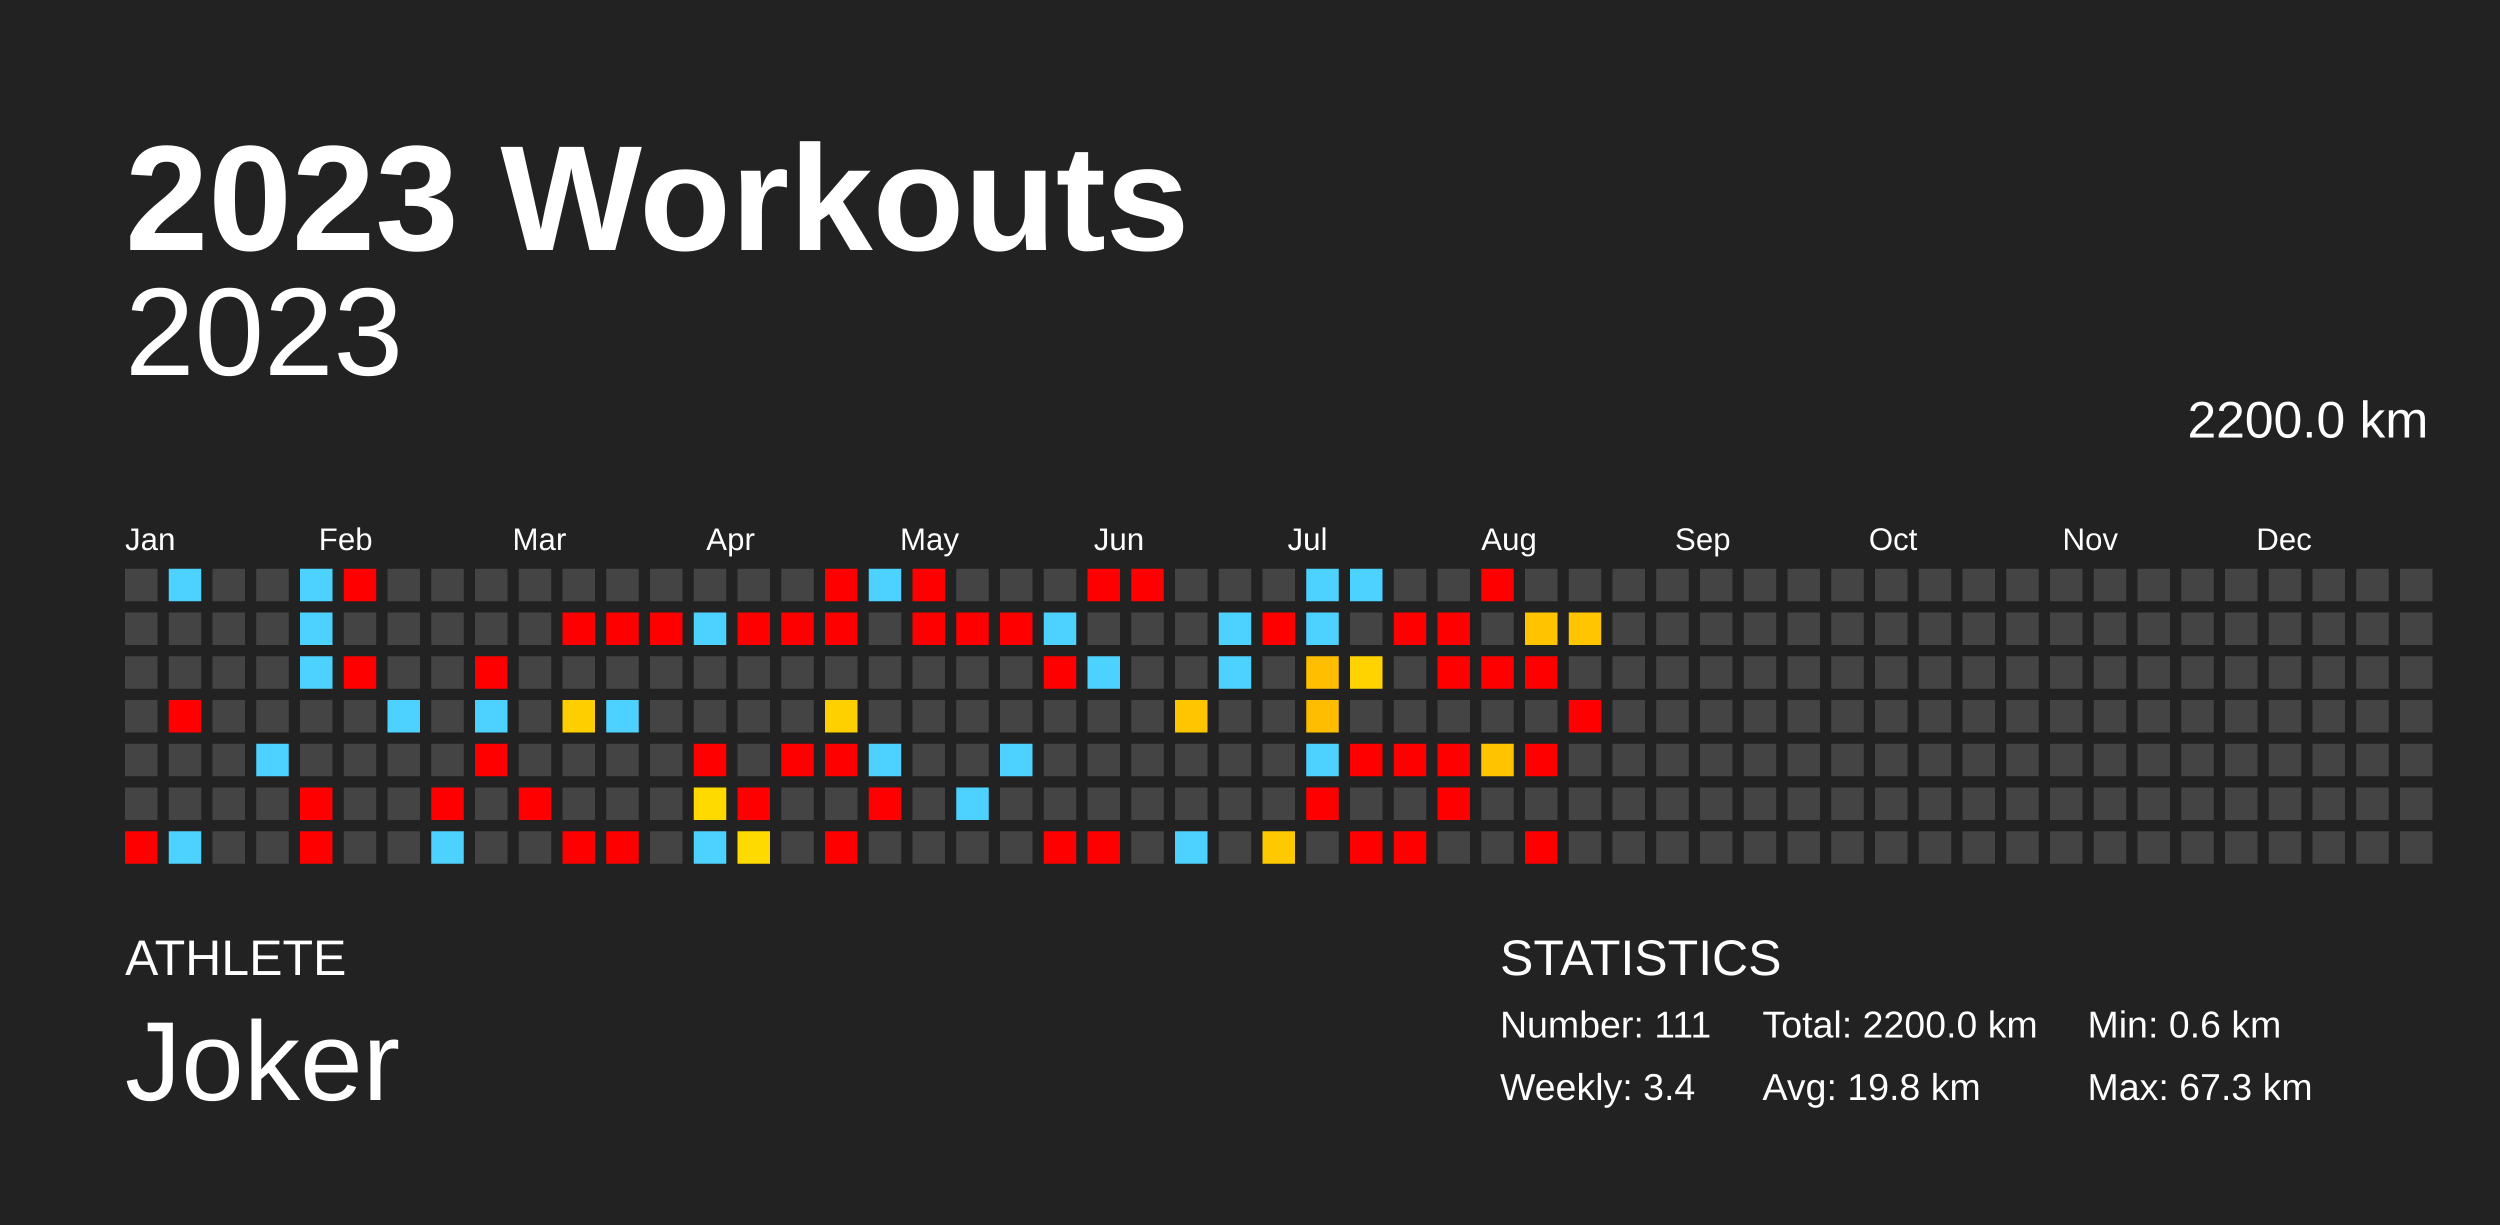
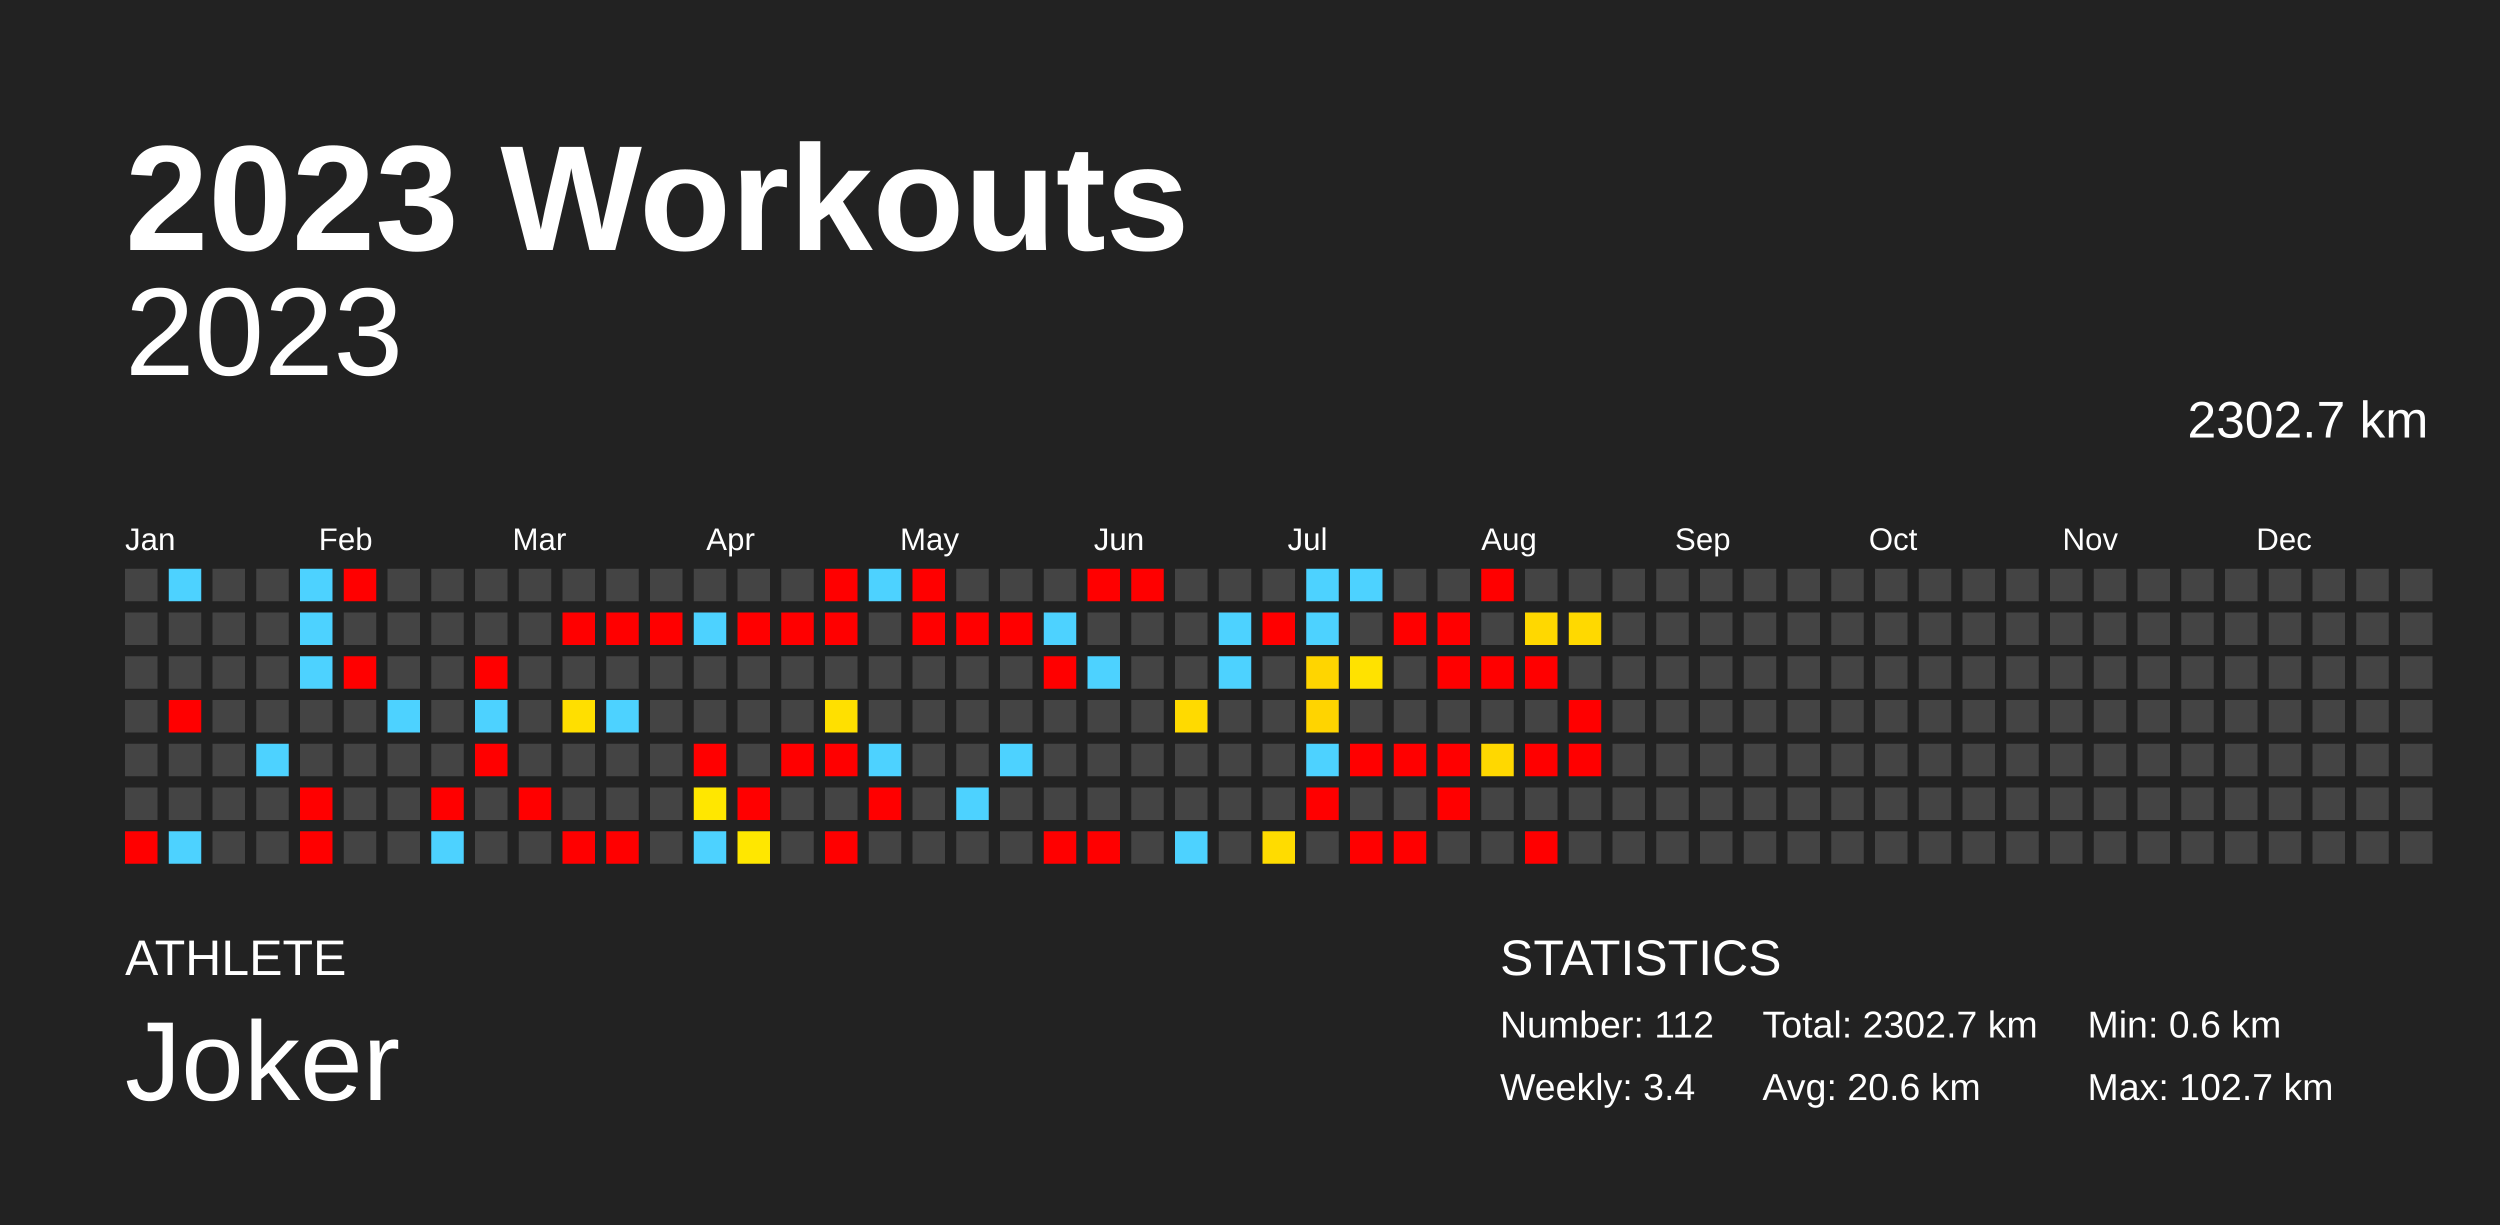
<svg xmlns="http://www.w3.org/2000/svg" baseProfile="full" height="98mm" version="1.1" viewBox="0,0,200,98" width="200mm">
  <defs />
  <rect fill="#222222" height="98" width="200" x="0" y="0" />
  <text fill="#FFFFFF" style="font-size:12px; font-family:Arial; font-weight:bold;" x="10" y="20">2023 Workouts</text>
  <text fill="#FFFFFF" style="font-size:4px; font-family:Arial" x="10" y="78">ATHLETE</text>
  <text fill="#FFFFFF" style="font-size:9px; font-family:Arial" x="10" y="88">Joker</text>
  <text fill="#FFFFFF" style="font-size:4px; font-family:Arial" x="120" y="78">STATISTICS</text>
-   <text fill="#FFFFFF" style="font-size:3px; font-family:Arial" x="120" y="83">Number: 111</text>
+   <text fill="#FFFFFF" style="font-size:3px; font-family:Arial" x="120" y="83">Number: 112</text>
  <text fill="#FFFFFF" style="font-size:3px; font-family:Arial" x="120" y="88">Weekly: 3.4</text>
-   <text fill="#FFFFFF" style="font-size:3px; font-family:Arial" x="141" y="83">Total: 2200.0 km</text>
-   <text fill="#FFFFFF" style="font-size:3px; font-family:Arial" x="141" y="88">Avg: 19.8 km</text>
+   <text fill="#FFFFFF" style="font-size:3px; font-family:Arial" x="141" y="83">Total: 2302.7 km</text>
+   <text fill="#FFFFFF" style="font-size:3px; font-family:Arial" x="141" y="88">Avg: 20.6 km</text>
  <text fill="#FFFFFF" style="font-size:3px; font-family:Arial" x="167" y="83">Min: 0.6 km</text>
-   <text fill="#FFFFFF" style="font-size:3px; font-family:Arial" x="167" y="88">Max: 67.3 km</text>
+   <text fill="#FFFFFF" style="font-size:3px; font-family:Arial" x="167" y="88">Max: 102.7 km</text>
  <text alignment-baseline="hanging" fill="#FFFFFF" style="font-size:10.0px; font-family:Arial;" x="10" y="30">2023</text>
-   <text alignment-baseline="hanging" fill="#FFFFFF" style="font-size:4.125px; font-family:Arial;" x="175" y="35">2200.0 km</text>
+   <text alignment-baseline="hanging" fill="#FFFFFF" style="font-size:4.125px; font-family:Arial;" x="175" y="35">2302.7 km</text>
  <text fill="#FFFFFF" style="font-size:2.5px; font-family:Arial" x="10.0" y="44">Jan</text>
  <text fill="#FFFFFF" style="font-size:2.5px; font-family:Arial" x="25.5" y="44">Feb</text>
  <text fill="#FFFFFF" style="font-size:2.5px; font-family:Arial" x="41.0" y="44">Mar</text>
  <text fill="#FFFFFF" style="font-size:2.5px; font-family:Arial" x="56.5" y="44">Apr</text>
  <text fill="#FFFFFF" style="font-size:2.5px; font-family:Arial" x="72.0" y="44">May</text>
  <text fill="#FFFFFF" style="font-size:2.5px; font-family:Arial" x="87.5" y="44">Jun</text>
  <text fill="#FFFFFF" style="font-size:2.5px; font-family:Arial" x="103.0" y="44">Jul</text>
  <text fill="#FFFFFF" style="font-size:2.5px; font-family:Arial" x="118.5" y="44">Aug</text>
  <text fill="#FFFFFF" style="font-size:2.5px; font-family:Arial" x="134.0" y="44">Sep</text>
  <text fill="#FFFFFF" style="font-size:2.5px; font-family:Arial" x="149.5" y="44">Oct</text>
  <text fill="#FFFFFF" style="font-size:2.5px; font-family:Arial" x="165.0" y="44">Nov</text>
  <text fill="#FFFFFF" style="font-size:2.5px; font-family:Arial" x="180.5" y="44">Dec</text>
  <rect fill="#444444" height="2.6" width="2.6" x="10.0" y="45.5" />
  <rect fill="#444444" height="2.6" width="2.6" x="10.0" y="49.0" />
  <rect fill="#444444" height="2.6" width="2.6" x="10.0" y="52.5" />
  <rect fill="#444444" height="2.6" width="2.6" x="10.0" y="56.0" />
  <rect fill="#444444" height="2.6" width="2.6" x="10.0" y="59.5" />
  <rect fill="#444444" height="2.6" width="2.6" x="10.0" y="63.0" />
  <rect fill="red" height="2.6" width="2.6" x="10.0" y="66.5" />
  <rect fill="#4dd2ff" height="2.6" width="2.6" x="13.5" y="45.5" />
  <rect fill="#444444" height="2.6" width="2.6" x="13.5" y="49.0" />
  <rect fill="#444444" height="2.6" width="2.6" x="13.5" y="52.5" />
  <rect fill="red" height="2.6" width="2.6" x="13.5" y="56.0" />
  <rect fill="#444444" height="2.6" width="2.6" x="13.5" y="59.5" />
  <rect fill="#444444" height="2.6" width="2.6" x="13.5" y="63.0" />
  <rect fill="#4dd2ff" height="2.6" width="2.6" x="13.5" y="66.5" />
  <rect fill="#444444" height="2.6" width="2.6" x="17.0" y="45.5" />
  <rect fill="#444444" height="2.6" width="2.6" x="17.0" y="49.0" />
  <rect fill="#444444" height="2.6" width="2.6" x="17.0" y="52.5" />
  <rect fill="#444444" height="2.6" width="2.6" x="17.0" y="56.0" />
  <rect fill="#444444" height="2.6" width="2.6" x="17.0" y="59.5" />
  <rect fill="#444444" height="2.6" width="2.6" x="17.0" y="63.0" />
  <rect fill="#444444" height="2.6" width="2.6" x="17.0" y="66.5" />
  <rect fill="#444444" height="2.6" width="2.6" x="20.5" y="45.5" />
  <rect fill="#444444" height="2.6" width="2.6" x="20.5" y="49.0" />
  <rect fill="#444444" height="2.6" width="2.6" x="20.5" y="52.5" />
  <rect fill="#444444" height="2.6" width="2.6" x="20.5" y="56.0" />
  <rect fill="#4dd2ff" height="2.6" width="2.6" x="20.5" y="59.5" />
  <rect fill="#444444" height="2.6" width="2.6" x="20.5" y="63.0" />
  <rect fill="#444444" height="2.6" width="2.6" x="20.5" y="66.5" />
  <rect fill="#4dd2ff" height="2.6" width="2.6" x="24.0" y="45.5" />
  <rect fill="#4dd2ff" height="2.6" width="2.6" x="24.0" y="49.0" />
  <rect fill="#4dd2ff" height="2.6" width="2.6" x="24.0" y="52.5" />
  <rect fill="#444444" height="2.6" width="2.6" x="24.0" y="56.0" />
  <rect fill="#444444" height="2.6" width="2.6" x="24.0" y="59.5" />
  <rect fill="red" height="2.6" width="2.6" x="24.0" y="63.0" />
  <rect fill="red" height="2.6" width="2.6" x="24.0" y="66.5" />
  <rect fill="red" height="2.6" width="2.6" x="27.5" y="45.5" />
  <rect fill="#444444" height="2.6" width="2.6" x="27.5" y="49.0" />
  <rect fill="red" height="2.6" width="2.6" x="27.5" y="52.5" />
  <rect fill="#444444" height="2.6" width="2.6" x="27.5" y="56.0" />
  <rect fill="#444444" height="2.6" width="2.6" x="27.5" y="59.5" />
  <rect fill="#444444" height="2.6" width="2.6" x="27.5" y="63.0" />
  <rect fill="#444444" height="2.6" width="2.6" x="27.5" y="66.5" />
  <rect fill="#444444" height="2.6" width="2.6" x="31.0" y="45.5" />
  <rect fill="#444444" height="2.6" width="2.6" x="31.0" y="49.0" />
  <rect fill="#444444" height="2.6" width="2.6" x="31.0" y="52.5" />
  <rect fill="#4dd2ff" height="2.6" width="2.6" x="31.0" y="56.0" />
  <rect fill="#444444" height="2.6" width="2.6" x="31.0" y="59.5" />
  <rect fill="#444444" height="2.6" width="2.6" x="31.0" y="63.0" />
  <rect fill="#444444" height="2.6" width="2.6" x="31.0" y="66.5" />
  <rect fill="#444444" height="2.6" width="2.6" x="34.5" y="45.5" />
  <rect fill="#444444" height="2.6" width="2.6" x="34.5" y="49.0" />
  <rect fill="#444444" height="2.6" width="2.6" x="34.5" y="52.5" />
  <rect fill="#444444" height="2.6" width="2.6" x="34.5" y="56.0" />
  <rect fill="#444444" height="2.6" width="2.6" x="34.5" y="59.5" />
  <rect fill="red" height="2.6" width="2.6" x="34.5" y="63.0" />
  <rect fill="#4dd2ff" height="2.6" width="2.6" x="34.5" y="66.5" />
  <rect fill="#444444" height="2.6" width="2.6" x="38.0" y="45.5" />
  <rect fill="#444444" height="2.6" width="2.6" x="38.0" y="49.0" />
  <rect fill="red" height="2.6" width="2.6" x="38.0" y="52.5" />
  <rect fill="#4dd2ff" height="2.6" width="2.6" x="38.0" y="56.0" />
  <rect fill="red" height="2.6" width="2.6" x="38.0" y="59.5" />
  <rect fill="#444444" height="2.6" width="2.6" x="38.0" y="63.0" />
  <rect fill="#444444" height="2.6" width="2.6" x="38.0" y="66.5" />
  <rect fill="#444444" height="2.6" width="2.6" x="41.5" y="45.5" />
  <rect fill="#444444" height="2.6" width="2.6" x="41.5" y="49.0" />
  <rect fill="#444444" height="2.6" width="2.6" x="41.5" y="52.5" />
  <rect fill="#444444" height="2.6" width="2.6" x="41.5" y="56.0" />
  <rect fill="#444444" height="2.6" width="2.6" x="41.5" y="59.5" />
  <rect fill="red" height="2.6" width="2.6" x="41.5" y="63.0" />
  <rect fill="#444444" height="2.6" width="2.6" x="41.5" y="66.5" />
  <rect fill="#444444" height="2.6" width="2.6" x="45.0" y="45.5" />
  <rect fill="red" height="2.6" width="2.6" x="45.0" y="49.0" />
  <rect fill="#444444" height="2.6" width="2.6" x="45.0" y="52.5" />
-   <rect fill="#ffce00" height="2.6" width="2.6" x="45.0" y="56.0" />
+   <rect fill="#ffdf00" height="2.6" width="2.6" x="45.0" y="56.0" />
  <rect fill="#444444" height="2.6" width="2.6" x="45.0" y="59.5" />
  <rect fill="#444444" height="2.6" width="2.6" x="45.0" y="63.0" />
  <rect fill="red" height="2.6" width="2.6" x="45.0" y="66.5" />
  <rect fill="#444444" height="2.6" width="2.6" x="48.5" y="45.5" />
  <rect fill="red" height="2.6" width="2.6" x="48.5" y="49.0" />
  <rect fill="#444444" height="2.6" width="2.6" x="48.5" y="52.5" />
  <rect fill="#4dd2ff" height="2.6" width="2.6" x="48.5" y="56.0" />
  <rect fill="#444444" height="2.6" width="2.6" x="48.5" y="59.5" />
  <rect fill="#444444" height="2.6" width="2.6" x="48.5" y="63.0" />
  <rect fill="red" height="2.6" width="2.6" x="48.5" y="66.5" />
  <rect fill="#444444" height="2.6" width="2.6" x="52.0" y="45.5" />
  <rect fill="red" height="2.6" width="2.6" x="52.0" y="49.0" />
  <rect fill="#444444" height="2.6" width="2.6" x="52.0" y="52.5" />
  <rect fill="#444444" height="2.6" width="2.6" x="52.0" y="56.0" />
  <rect fill="#444444" height="2.6" width="2.6" x="52.0" y="59.5" />
  <rect fill="#444444" height="2.6" width="2.6" x="52.0" y="63.0" />
  <rect fill="#444444" height="2.6" width="2.6" x="52.0" y="66.5" />
  <rect fill="#444444" height="2.6" width="2.6" x="55.5" y="45.5" />
  <rect fill="#4dd2ff" height="2.6" width="2.6" x="55.5" y="49.0" />
  <rect fill="#444444" height="2.6" width="2.6" x="55.5" y="52.5" />
  <rect fill="#444444" height="2.6" width="2.6" x="55.5" y="56.0" />
  <rect fill="red" height="2.6" width="2.6" x="55.5" y="59.5" />
-   <rect fill="#ffda00" height="2.6" width="2.6" x="55.5" y="63.0" />
+   <rect fill="#ffe700" height="2.6" width="2.6" x="55.5" y="63.0" />
  <rect fill="#4dd2ff" height="2.6" width="2.6" x="55.5" y="66.5" />
  <rect fill="#444444" height="2.6" width="2.6" x="59.0" y="45.5" />
  <rect fill="red" height="2.6" width="2.6" x="59.0" y="49.0" />
  <rect fill="#444444" height="2.6" width="2.6" x="59.0" y="52.5" />
  <rect fill="#444444" height="2.6" width="2.6" x="59.0" y="56.0" />
  <rect fill="#444444" height="2.6" width="2.6" x="59.0" y="59.5" />
  <rect fill="red" height="2.6" width="2.6" x="59.0" y="63.0" />
-   <rect fill="#ffda00" height="2.6" width="2.6" x="59.0" y="66.5" />
+   <rect fill="#ffe700" height="2.6" width="2.6" x="59.0" y="66.5" />
  <rect fill="#444444" height="2.6" width="2.6" x="62.5" y="45.5" />
  <rect fill="red" height="2.6" width="2.6" x="62.5" y="49.0" />
  <rect fill="#444444" height="2.6" width="2.6" x="62.5" y="52.5" />
  <rect fill="#444444" height="2.6" width="2.6" x="62.5" y="56.0" />
  <rect fill="red" height="2.6" width="2.6" x="62.5" y="59.5" />
  <rect fill="#444444" height="2.6" width="2.6" x="62.5" y="63.0" />
  <rect fill="#444444" height="2.6" width="2.6" x="62.5" y="66.5" />
  <rect fill="red" height="2.6" width="2.6" x="66.0" y="45.5" />
  <rect fill="red" height="2.6" width="2.6" x="66.0" y="49.0" />
  <rect fill="#444444" height="2.6" width="2.6" x="66.0" y="52.5" />
-   <rect fill="#ffd000" height="2.6" width="2.6" x="66.0" y="56.0" />
+   <rect fill="#ffe000" height="2.6" width="2.6" x="66.0" y="56.0" />
  <rect fill="red" height="2.6" width="2.6" x="66.0" y="59.5" />
  <rect fill="#444444" height="2.6" width="2.6" x="66.0" y="63.0" />
  <rect fill="red" height="2.6" width="2.6" x="66.0" y="66.5" />
  <rect fill="#4dd2ff" height="2.6" width="2.6" x="69.5" y="45.5" />
  <rect fill="#444444" height="2.6" width="2.6" x="69.5" y="49.0" />
  <rect fill="#444444" height="2.6" width="2.6" x="69.5" y="52.5" />
  <rect fill="#444444" height="2.6" width="2.6" x="69.5" y="56.0" />
  <rect fill="#4dd2ff" height="2.6" width="2.6" x="69.5" y="59.5" />
  <rect fill="red" height="2.6" width="2.6" x="69.5" y="63.0" />
  <rect fill="#444444" height="2.6" width="2.6" x="69.5" y="66.5" />
  <rect fill="red" height="2.6" width="2.6" x="73.0" y="45.5" />
  <rect fill="red" height="2.6" width="2.6" x="73.0" y="49.0" />
  <rect fill="#444444" height="2.6" width="2.6" x="73.0" y="52.5" />
  <rect fill="#444444" height="2.6" width="2.6" x="73.0" y="56.0" />
  <rect fill="#444444" height="2.6" width="2.6" x="73.0" y="59.5" />
  <rect fill="#444444" height="2.6" width="2.6" x="73.0" y="63.0" />
  <rect fill="#444444" height="2.6" width="2.6" x="73.0" y="66.5" />
  <rect fill="#444444" height="2.6" width="2.6" x="76.5" y="45.5" />
  <rect fill="red" height="2.6" width="2.6" x="76.5" y="49.0" />
  <rect fill="#444444" height="2.6" width="2.6" x="76.5" y="52.5" />
  <rect fill="#444444" height="2.6" width="2.6" x="76.5" y="56.0" />
  <rect fill="#444444" height="2.6" width="2.6" x="76.5" y="59.5" />
  <rect fill="#4dd2ff" height="2.6" width="2.6" x="76.5" y="63.0" />
  <rect fill="#444444" height="2.6" width="2.6" x="76.5" y="66.5" />
  <rect fill="#444444" height="2.6" width="2.6" x="80.0" y="45.5" />
  <rect fill="red" height="2.6" width="2.6" x="80.0" y="49.0" />
  <rect fill="#444444" height="2.6" width="2.6" x="80.0" y="52.5" />
  <rect fill="#444444" height="2.6" width="2.6" x="80.0" y="56.0" />
  <rect fill="#4dd2ff" height="2.6" width="2.6" x="80.0" y="59.5" />
  <rect fill="#444444" height="2.6" width="2.6" x="80.0" y="63.0" />
  <rect fill="#444444" height="2.6" width="2.6" x="80.0" y="66.5" />
  <rect fill="#444444" height="2.6" width="2.6" x="83.5" y="45.5" />
  <rect fill="#4dd2ff" height="2.6" width="2.6" x="83.5" y="49.0" />
  <rect fill="red" height="2.6" width="2.6" x="83.5" y="52.5" />
  <rect fill="#444444" height="2.6" width="2.6" x="83.5" y="56.0" />
  <rect fill="#444444" height="2.6" width="2.6" x="83.5" y="59.5" />
  <rect fill="#444444" height="2.6" width="2.6" x="83.5" y="63.0" />
  <rect fill="red" height="2.6" width="2.6" x="83.5" y="66.5" />
  <rect fill="red" height="2.6" width="2.6" x="87.0" y="45.5" />
  <rect fill="#444444" height="2.6" width="2.6" x="87.0" y="49.0" />
  <rect fill="#4dd2ff" height="2.6" width="2.6" x="87.0" y="52.5" />
  <rect fill="#444444" height="2.6" width="2.6" x="87.0" y="56.0" />
  <rect fill="#444444" height="2.6" width="2.6" x="87.0" y="59.5" />
  <rect fill="#444444" height="2.6" width="2.6" x="87.0" y="63.0" />
  <rect fill="red" height="2.6" width="2.6" x="87.0" y="66.5" />
  <rect fill="red" height="2.6" width="2.6" x="90.5" y="45.5" />
  <rect fill="#444444" height="2.6" width="2.6" x="90.5" y="49.0" />
  <rect fill="#444444" height="2.6" width="2.6" x="90.5" y="52.5" />
  <rect fill="#444444" height="2.6" width="2.6" x="90.5" y="56.0" />
  <rect fill="#444444" height="2.6" width="2.6" x="90.5" y="59.5" />
  <rect fill="#444444" height="2.6" width="2.6" x="90.5" y="63.0" />
  <rect fill="#444444" height="2.6" width="2.6" x="90.5" y="66.5" />
  <rect fill="#444444" height="2.6" width="2.6" x="94.0" y="45.5" />
  <rect fill="#444444" height="2.6" width="2.6" x="94.0" y="49.0" />
  <rect fill="#444444" height="2.6" width="2.6" x="94.0" y="52.5" />
-   <rect fill="#ffc600" height="2.6" width="2.6" x="94.0" y="56.0" />
+   <rect fill="#ffda00" height="2.6" width="2.6" x="94.0" y="56.0" />
  <rect fill="#444444" height="2.6" width="2.6" x="94.0" y="59.5" />
  <rect fill="#444444" height="2.6" width="2.6" x="94.0" y="63.0" />
  <rect fill="#4dd2ff" height="2.6" width="2.6" x="94.0" y="66.5" />
  <rect fill="#444444" height="2.6" width="2.6" x="97.5" y="45.5" />
  <rect fill="#4dd2ff" height="2.6" width="2.6" x="97.5" y="49.0" />
  <rect fill="#4dd2ff" height="2.6" width="2.6" x="97.5" y="52.5" />
  <rect fill="#444444" height="2.6" width="2.6" x="97.5" y="56.0" />
  <rect fill="#444444" height="2.6" width="2.6" x="97.5" y="59.5" />
  <rect fill="#444444" height="2.6" width="2.6" x="97.5" y="63.0" />
  <rect fill="#444444" height="2.6" width="2.6" x="97.5" y="66.5" />
  <rect fill="#444444" height="2.6" width="2.6" x="101.0" y="45.5" />
  <rect fill="red" height="2.6" width="2.6" x="101.0" y="49.0" />
  <rect fill="#444444" height="2.6" width="2.6" x="101.0" y="52.5" />
  <rect fill="#444444" height="2.6" width="2.6" x="101.0" y="56.0" />
  <rect fill="#444444" height="2.6" width="2.6" x="101.0" y="59.5" />
  <rect fill="#444444" height="2.6" width="2.6" x="101.0" y="63.0" />
-   <rect fill="#ffc900" height="2.6" width="2.6" x="101.0" y="66.5" />
+   <rect fill="#ffdc00" height="2.6" width="2.6" x="101.0" y="66.5" />
  <rect fill="#4dd2ff" height="2.6" width="2.6" x="104.5" y="45.5" />
  <rect fill="#4dd2ff" height="2.6" width="2.6" x="104.5" y="49.0" />
-   <rect fill="#ffbf00" height="2.6" width="2.6" x="104.5" y="52.5" />
-   <rect fill="#ffbd00" height="2.6" width="2.6" x="104.5" y="56.0" />
+   <rect fill="#ffd500" height="2.6" width="2.6" x="104.5" y="52.5" />
+   <rect fill="#ffd400" height="2.6" width="2.6" x="104.5" y="56.0" />
  <rect fill="#4dd2ff" height="2.6" width="2.6" x="104.5" y="59.5" />
  <rect fill="red" height="2.6" width="2.6" x="104.5" y="63.0" />
  <rect fill="#444444" height="2.6" width="2.6" x="104.5" y="66.5" />
  <rect fill="#4dd2ff" height="2.6" width="2.6" x="108.0" y="45.5" />
  <rect fill="#444444" height="2.6" width="2.6" x="108.0" y="49.0" />
-   <rect fill="#ffd300" height="2.6" width="2.6" x="108.0" y="52.5" />
+   <rect fill="#ffe200" height="2.6" width="2.6" x="108.0" y="52.5" />
  <rect fill="#444444" height="2.6" width="2.6" x="108.0" y="56.0" />
  <rect fill="red" height="2.6" width="2.6" x="108.0" y="59.5" />
  <rect fill="#444444" height="2.6" width="2.6" x="108.0" y="63.0" />
  <rect fill="red" height="2.6" width="2.6" x="108.0" y="66.5" />
  <rect fill="#444444" height="2.6" width="2.6" x="111.5" y="45.5" />
  <rect fill="red" height="2.6" width="2.6" x="111.5" y="49.0" />
  <rect fill="#444444" height="2.6" width="2.6" x="111.5" y="52.5" />
  <rect fill="#444444" height="2.6" width="2.6" x="111.5" y="56.0" />
  <rect fill="red" height="2.6" width="2.6" x="111.5" y="59.5" />
  <rect fill="#444444" height="2.6" width="2.6" x="111.5" y="63.0" />
  <rect fill="red" height="2.6" width="2.6" x="111.5" y="66.5" />
  <rect fill="#444444" height="2.6" width="2.6" x="115.0" y="45.5" />
  <rect fill="red" height="2.6" width="2.6" x="115.0" y="49.0" />
  <rect fill="red" height="2.6" width="2.6" x="115.0" y="52.5" />
  <rect fill="#444444" height="2.6" width="2.6" x="115.0" y="56.0" />
  <rect fill="red" height="2.6" width="2.6" x="115.0" y="59.5" />
  <rect fill="red" height="2.6" width="2.6" x="115.0" y="63.0" />
  <rect fill="#444444" height="2.6" width="2.6" x="115.0" y="66.5" />
  <rect fill="red" height="2.6" width="2.6" x="118.5" y="45.5" />
  <rect fill="#444444" height="2.6" width="2.6" x="118.5" y="49.0" />
  <rect fill="red" height="2.6" width="2.6" x="118.5" y="52.5" />
  <rect fill="#444444" height="2.6" width="2.6" x="118.5" y="56.0" />
-   <rect fill="#ffc300" height="2.6" width="2.6" x="118.5" y="59.5" />
+   <rect fill="#ffd800" height="2.6" width="2.6" x="118.5" y="59.5" />
  <rect fill="#444444" height="2.6" width="2.6" x="118.5" y="63.0" />
  <rect fill="#444444" height="2.6" width="2.6" x="118.5" y="66.5" />
  <rect fill="#444444" height="2.6" width="2.6" x="122.0" y="45.5" />
-   <rect fill="#ffc300" height="2.6" width="2.6" x="122.0" y="49.0" />
+   <rect fill="#ffd800" height="2.6" width="2.6" x="122.0" y="49.0" />
  <rect fill="red" height="2.6" width="2.6" x="122.0" y="52.5" />
  <rect fill="#444444" height="2.6" width="2.6" x="122.0" y="56.0" />
  <rect fill="red" height="2.6" width="2.6" x="122.0" y="59.5" />
  <rect fill="#444444" height="2.6" width="2.6" x="122.0" y="63.0" />
  <rect fill="red" height="2.6" width="2.6" x="122.0" y="66.5" />
  <rect fill="#444444" height="2.6" width="2.6" x="125.5" y="45.5" />
-   <rect fill="#ffc500" height="2.6" width="2.6" x="125.5" y="49.0" />
+   <rect fill="#ffd900" height="2.6" width="2.6" x="125.5" y="49.0" />
  <rect fill="#444444" height="2.6" width="2.6" x="125.5" y="52.5" />
  <rect fill="red" height="2.6" width="2.6" x="125.5" y="56.0" />
-   <rect fill="#444444" height="2.6" width="2.6" x="125.5" y="59.5" />
+   <rect fill="red" height="2.6" width="2.6" x="125.5" y="59.5" />
  <rect fill="#444444" height="2.6" width="2.6" x="125.5" y="63.0" />
  <rect fill="#444444" height="2.6" width="2.6" x="125.5" y="66.5" />
  <rect fill="#444444" height="2.6" width="2.6" x="129.0" y="45.5" />
  <rect fill="#444444" height="2.6" width="2.6" x="129.0" y="49.0" />
  <rect fill="#444444" height="2.6" width="2.6" x="129.0" y="52.5" />
  <rect fill="#444444" height="2.6" width="2.6" x="129.0" y="56.0" />
  <rect fill="#444444" height="2.6" width="2.6" x="129.0" y="59.5" />
  <rect fill="#444444" height="2.6" width="2.6" x="129.0" y="63.0" />
  <rect fill="#444444" height="2.6" width="2.6" x="129.0" y="66.5" />
  <rect fill="#444444" height="2.6" width="2.6" x="132.5" y="45.5" />
  <rect fill="#444444" height="2.6" width="2.6" x="132.5" y="49.0" />
  <rect fill="#444444" height="2.6" width="2.6" x="132.5" y="52.5" />
  <rect fill="#444444" height="2.6" width="2.6" x="132.5" y="56.0" />
  <rect fill="#444444" height="2.6" width="2.6" x="132.5" y="59.5" />
  <rect fill="#444444" height="2.6" width="2.6" x="132.5" y="63.0" />
  <rect fill="#444444" height="2.6" width="2.6" x="132.5" y="66.5" />
  <rect fill="#444444" height="2.6" width="2.6" x="136.0" y="45.5" />
  <rect fill="#444444" height="2.6" width="2.6" x="136.0" y="49.0" />
  <rect fill="#444444" height="2.6" width="2.6" x="136.0" y="52.5" />
  <rect fill="#444444" height="2.6" width="2.6" x="136.0" y="56.0" />
  <rect fill="#444444" height="2.6" width="2.6" x="136.0" y="59.5" />
  <rect fill="#444444" height="2.6" width="2.6" x="136.0" y="63.0" />
  <rect fill="#444444" height="2.6" width="2.6" x="136.0" y="66.5" />
  <rect fill="#444444" height="2.6" width="2.6" x="139.5" y="45.5" />
  <rect fill="#444444" height="2.6" width="2.6" x="139.5" y="49.0" />
  <rect fill="#444444" height="2.6" width="2.6" x="139.5" y="52.5" />
  <rect fill="#444444" height="2.6" width="2.6" x="139.5" y="56.0" />
  <rect fill="#444444" height="2.6" width="2.6" x="139.5" y="59.5" />
  <rect fill="#444444" height="2.6" width="2.6" x="139.5" y="63.0" />
  <rect fill="#444444" height="2.6" width="2.6" x="139.5" y="66.5" />
  <rect fill="#444444" height="2.6" width="2.6" x="143.0" y="45.5" />
  <rect fill="#444444" height="2.6" width="2.6" x="143.0" y="49.0" />
  <rect fill="#444444" height="2.6" width="2.6" x="143.0" y="52.5" />
  <rect fill="#444444" height="2.6" width="2.6" x="143.0" y="56.0" />
  <rect fill="#444444" height="2.6" width="2.6" x="143.0" y="59.5" />
  <rect fill="#444444" height="2.6" width="2.6" x="143.0" y="63.0" />
  <rect fill="#444444" height="2.6" width="2.6" x="143.0" y="66.5" />
  <rect fill="#444444" height="2.6" width="2.6" x="146.5" y="45.5" />
  <rect fill="#444444" height="2.6" width="2.6" x="146.5" y="49.0" />
  <rect fill="#444444" height="2.6" width="2.6" x="146.5" y="52.5" />
  <rect fill="#444444" height="2.6" width="2.6" x="146.5" y="56.0" />
  <rect fill="#444444" height="2.6" width="2.6" x="146.5" y="59.5" />
  <rect fill="#444444" height="2.6" width="2.6" x="146.5" y="63.0" />
  <rect fill="#444444" height="2.6" width="2.6" x="146.5" y="66.5" />
  <rect fill="#444444" height="2.6" width="2.6" x="150.0" y="45.5" />
  <rect fill="#444444" height="2.6" width="2.6" x="150.0" y="49.0" />
  <rect fill="#444444" height="2.6" width="2.6" x="150.0" y="52.5" />
  <rect fill="#444444" height="2.6" width="2.6" x="150.0" y="56.0" />
  <rect fill="#444444" height="2.6" width="2.6" x="150.0" y="59.5" />
  <rect fill="#444444" height="2.6" width="2.6" x="150.0" y="63.0" />
  <rect fill="#444444" height="2.6" width="2.6" x="150.0" y="66.5" />
  <rect fill="#444444" height="2.6" width="2.6" x="153.5" y="45.5" />
  <rect fill="#444444" height="2.6" width="2.6" x="153.5" y="49.0" />
  <rect fill="#444444" height="2.6" width="2.6" x="153.5" y="52.5" />
  <rect fill="#444444" height="2.6" width="2.6" x="153.5" y="56.0" />
  <rect fill="#444444" height="2.6" width="2.6" x="153.5" y="59.5" />
  <rect fill="#444444" height="2.6" width="2.6" x="153.5" y="63.0" />
  <rect fill="#444444" height="2.6" width="2.6" x="153.5" y="66.5" />
  <rect fill="#444444" height="2.6" width="2.6" x="157.0" y="45.5" />
  <rect fill="#444444" height="2.6" width="2.6" x="157.0" y="49.0" />
  <rect fill="#444444" height="2.6" width="2.6" x="157.0" y="52.5" />
  <rect fill="#444444" height="2.6" width="2.6" x="157.0" y="56.0" />
  <rect fill="#444444" height="2.6" width="2.6" x="157.0" y="59.5" />
  <rect fill="#444444" height="2.6" width="2.6" x="157.0" y="63.0" />
  <rect fill="#444444" height="2.6" width="2.6" x="157.0" y="66.5" />
  <rect fill="#444444" height="2.6" width="2.6" x="160.5" y="45.5" />
  <rect fill="#444444" height="2.6" width="2.6" x="160.5" y="49.0" />
  <rect fill="#444444" height="2.6" width="2.6" x="160.5" y="52.5" />
  <rect fill="#444444" height="2.6" width="2.6" x="160.5" y="56.0" />
  <rect fill="#444444" height="2.6" width="2.6" x="160.5" y="59.5" />
  <rect fill="#444444" height="2.6" width="2.6" x="160.5" y="63.0" />
  <rect fill="#444444" height="2.6" width="2.6" x="160.5" y="66.5" />
  <rect fill="#444444" height="2.6" width="2.6" x="164.0" y="45.5" />
  <rect fill="#444444" height="2.6" width="2.6" x="164.0" y="49.0" />
  <rect fill="#444444" height="2.6" width="2.6" x="164.0" y="52.5" />
  <rect fill="#444444" height="2.6" width="2.6" x="164.0" y="56.0" />
  <rect fill="#444444" height="2.6" width="2.6" x="164.0" y="59.5" />
  <rect fill="#444444" height="2.6" width="2.6" x="164.0" y="63.0" />
  <rect fill="#444444" height="2.6" width="2.6" x="164.0" y="66.5" />
  <rect fill="#444444" height="2.6" width="2.6" x="167.5" y="45.5" />
  <rect fill="#444444" height="2.6" width="2.6" x="167.5" y="49.0" />
  <rect fill="#444444" height="2.6" width="2.6" x="167.5" y="52.5" />
  <rect fill="#444444" height="2.6" width="2.6" x="167.5" y="56.0" />
  <rect fill="#444444" height="2.6" width="2.6" x="167.5" y="59.5" />
  <rect fill="#444444" height="2.6" width="2.6" x="167.5" y="63.0" />
  <rect fill="#444444" height="2.6" width="2.6" x="167.5" y="66.5" />
  <rect fill="#444444" height="2.6" width="2.6" x="171.0" y="45.5" />
  <rect fill="#444444" height="2.6" width="2.6" x="171.0" y="49.0" />
  <rect fill="#444444" height="2.6" width="2.6" x="171.0" y="52.5" />
  <rect fill="#444444" height="2.6" width="2.6" x="171.0" y="56.0" />
  <rect fill="#444444" height="2.6" width="2.6" x="171.0" y="59.5" />
  <rect fill="#444444" height="2.6" width="2.6" x="171.0" y="63.0" />
  <rect fill="#444444" height="2.6" width="2.6" x="171.0" y="66.5" />
  <rect fill="#444444" height="2.6" width="2.6" x="174.5" y="45.5" />
  <rect fill="#444444" height="2.6" width="2.6" x="174.5" y="49.0" />
  <rect fill="#444444" height="2.6" width="2.6" x="174.5" y="52.5" />
  <rect fill="#444444" height="2.6" width="2.6" x="174.5" y="56.0" />
  <rect fill="#444444" height="2.6" width="2.6" x="174.5" y="59.5" />
  <rect fill="#444444" height="2.6" width="2.6" x="174.5" y="63.0" />
  <rect fill="#444444" height="2.6" width="2.6" x="174.5" y="66.5" />
  <rect fill="#444444" height="2.6" width="2.6" x="178.0" y="45.5" />
  <rect fill="#444444" height="2.6" width="2.6" x="178.0" y="49.0" />
  <rect fill="#444444" height="2.6" width="2.6" x="178.0" y="52.5" />
  <rect fill="#444444" height="2.6" width="2.6" x="178.0" y="56.0" />
  <rect fill="#444444" height="2.6" width="2.6" x="178.0" y="59.5" />
  <rect fill="#444444" height="2.6" width="2.6" x="178.0" y="63.0" />
  <rect fill="#444444" height="2.6" width="2.6" x="178.0" y="66.5" />
  <rect fill="#444444" height="2.6" width="2.6" x="181.5" y="45.5" />
  <rect fill="#444444" height="2.6" width="2.6" x="181.5" y="49.0" />
  <rect fill="#444444" height="2.6" width="2.6" x="181.5" y="52.5" />
  <rect fill="#444444" height="2.6" width="2.6" x="181.5" y="56.0" />
  <rect fill="#444444" height="2.6" width="2.6" x="181.5" y="59.5" />
  <rect fill="#444444" height="2.6" width="2.6" x="181.5" y="63.0" />
  <rect fill="#444444" height="2.6" width="2.6" x="181.5" y="66.5" />
  <rect fill="#444444" height="2.6" width="2.6" x="185.0" y="45.5" />
  <rect fill="#444444" height="2.6" width="2.6" x="185.0" y="49.0" />
  <rect fill="#444444" height="2.6" width="2.6" x="185.0" y="52.5" />
  <rect fill="#444444" height="2.6" width="2.6" x="185.0" y="56.0" />
  <rect fill="#444444" height="2.6" width="2.6" x="185.0" y="59.5" />
  <rect fill="#444444" height="2.6" width="2.6" x="185.0" y="63.0" />
  <rect fill="#444444" height="2.6" width="2.6" x="185.0" y="66.5" />
  <rect fill="#444444" height="2.6" width="2.6" x="188.5" y="45.5" />
  <rect fill="#444444" height="2.6" width="2.6" x="188.5" y="49.0" />
  <rect fill="#444444" height="2.6" width="2.6" x="188.5" y="52.5" />
  <rect fill="#444444" height="2.6" width="2.6" x="188.5" y="56.0" />
  <rect fill="#444444" height="2.6" width="2.6" x="188.5" y="59.5" />
  <rect fill="#444444" height="2.6" width="2.6" x="188.5" y="63.0" />
  <rect fill="#444444" height="2.6" width="2.6" x="188.5" y="66.5" />
  <rect fill="#444444" height="2.6" width="2.6" x="192.0" y="45.5" />
  <rect fill="#444444" height="2.6" width="2.6" x="192.0" y="49.0" />
  <rect fill="#444444" height="2.6" width="2.6" x="192.0" y="52.5" />
  <rect fill="#444444" height="2.6" width="2.6" x="192.0" y="56.0" />
  <rect fill="#444444" height="2.6" width="2.6" x="192.0" y="59.5" />
  <rect fill="#444444" height="2.6" width="2.6" x="192.0" y="63.0" />
  <rect fill="#444444" height="2.6" width="2.6" x="192.0" y="66.5" />
</svg>
